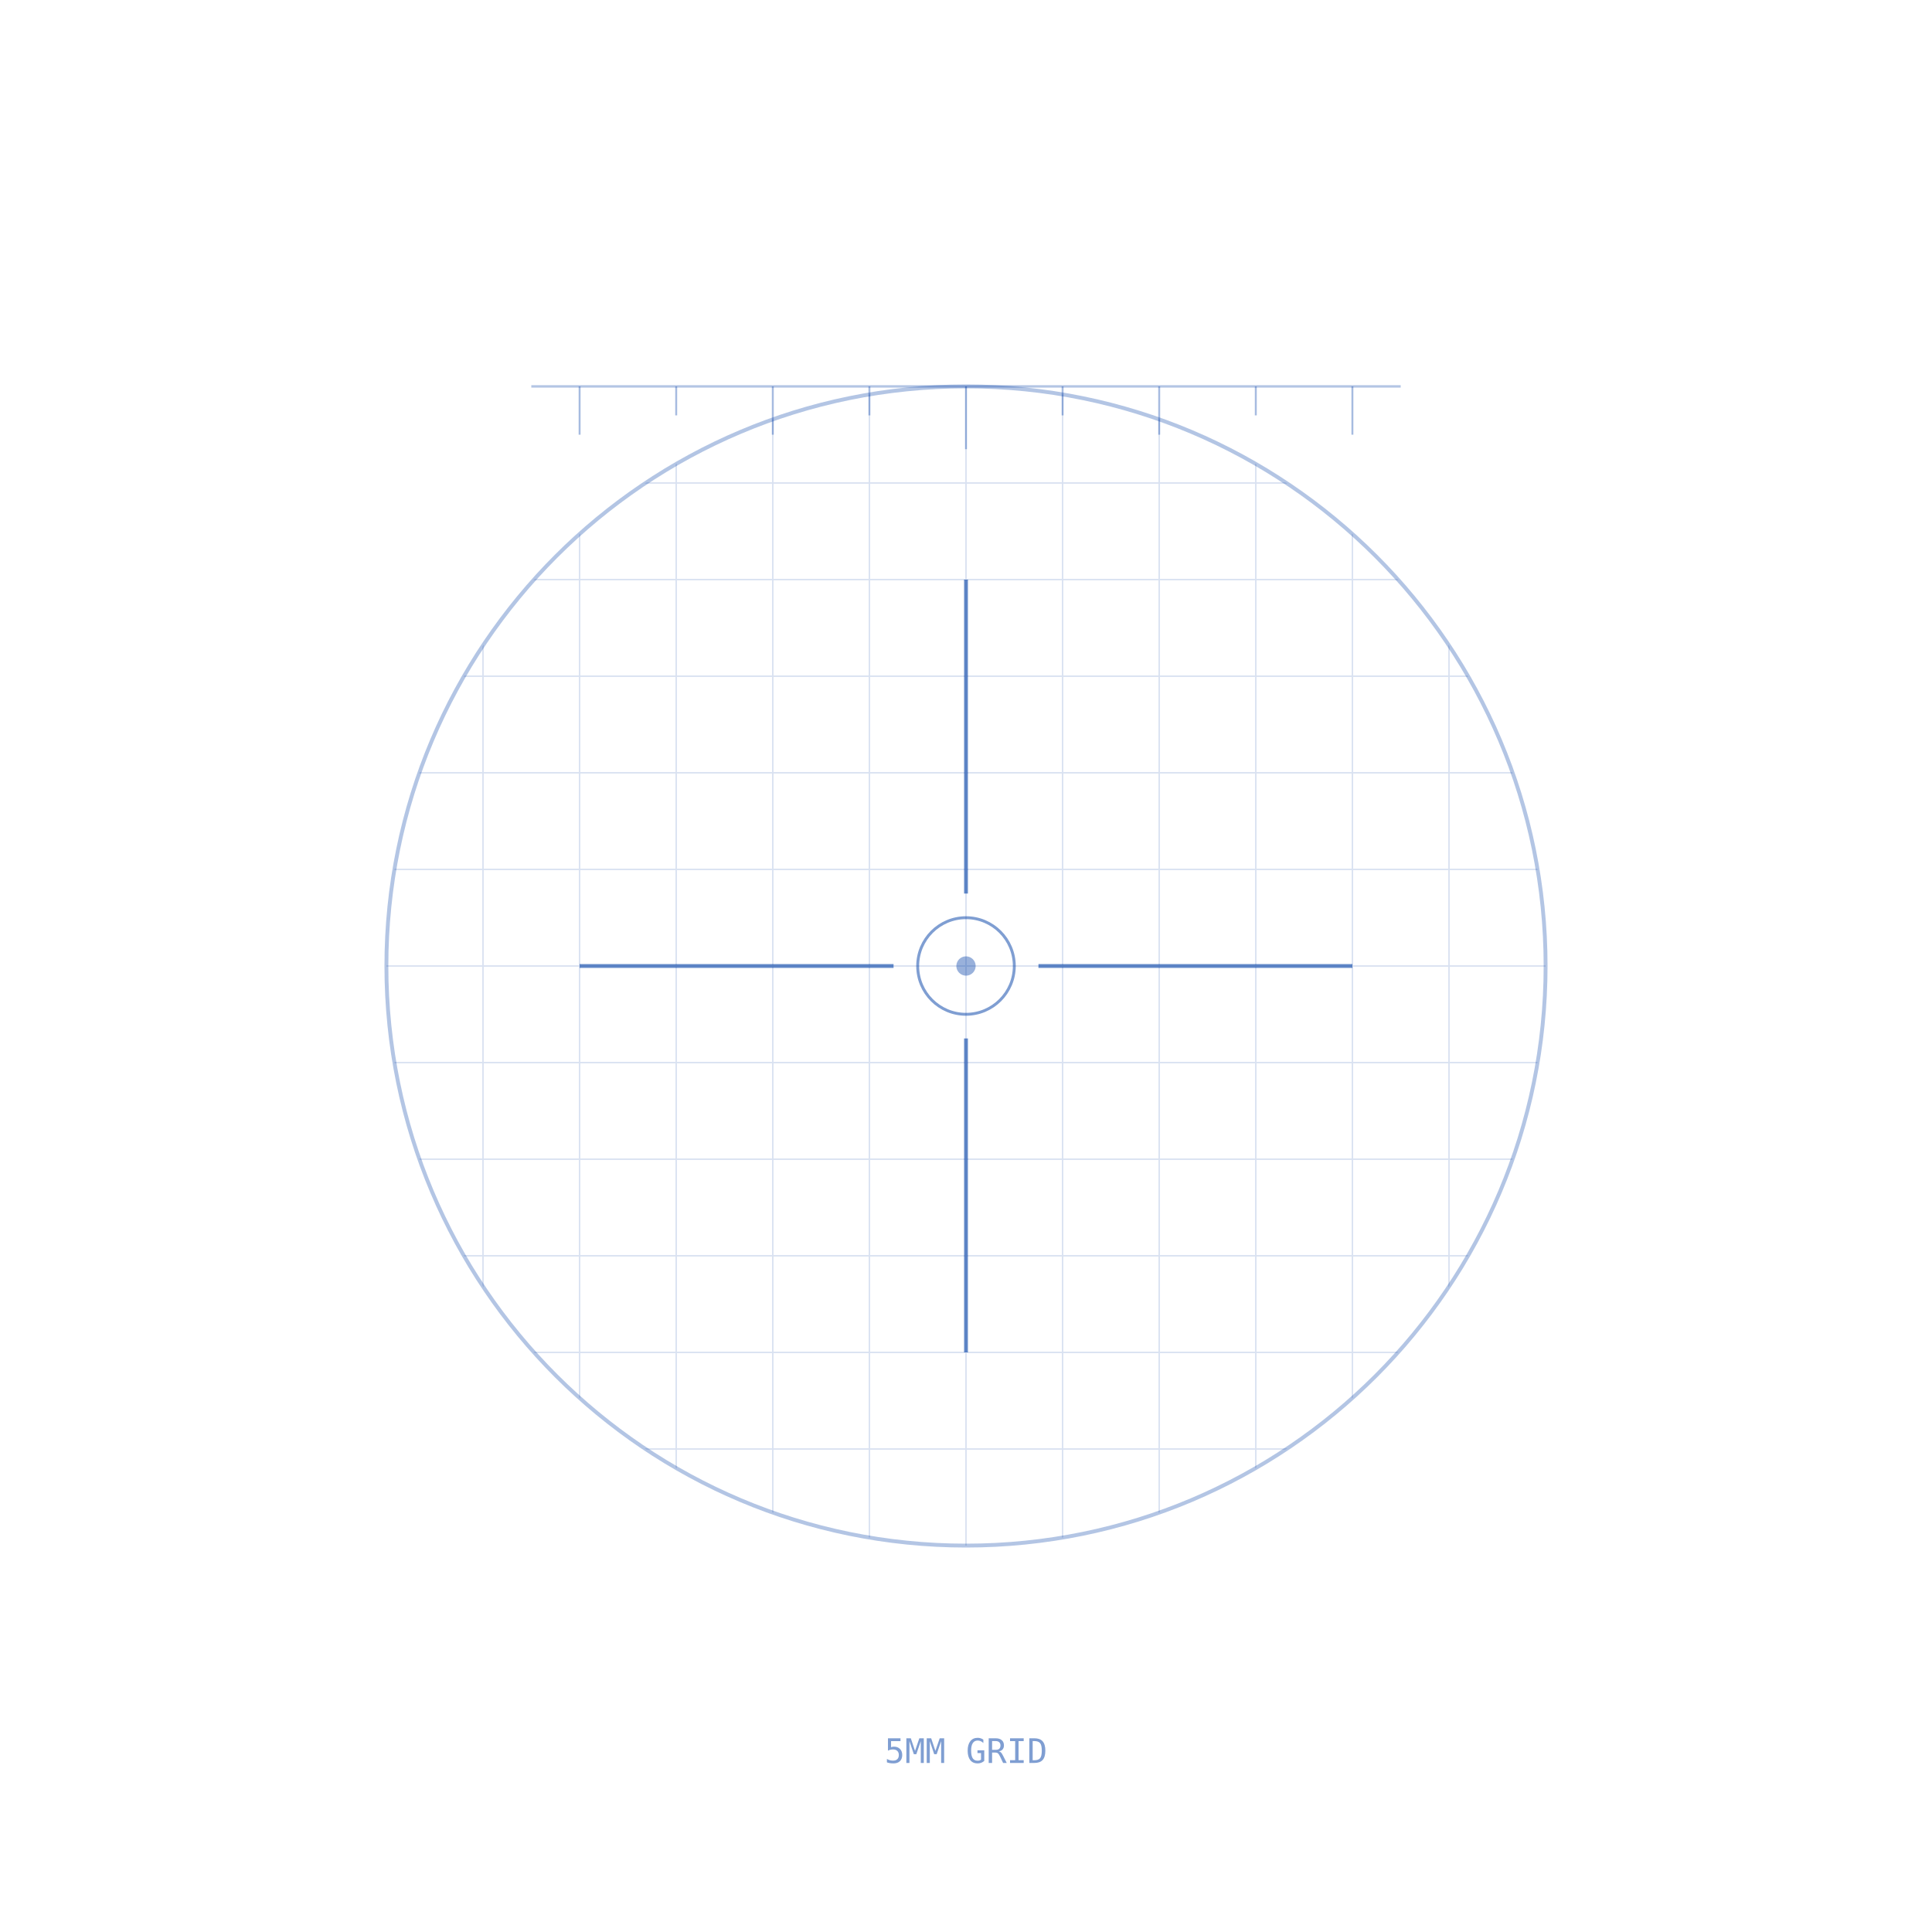
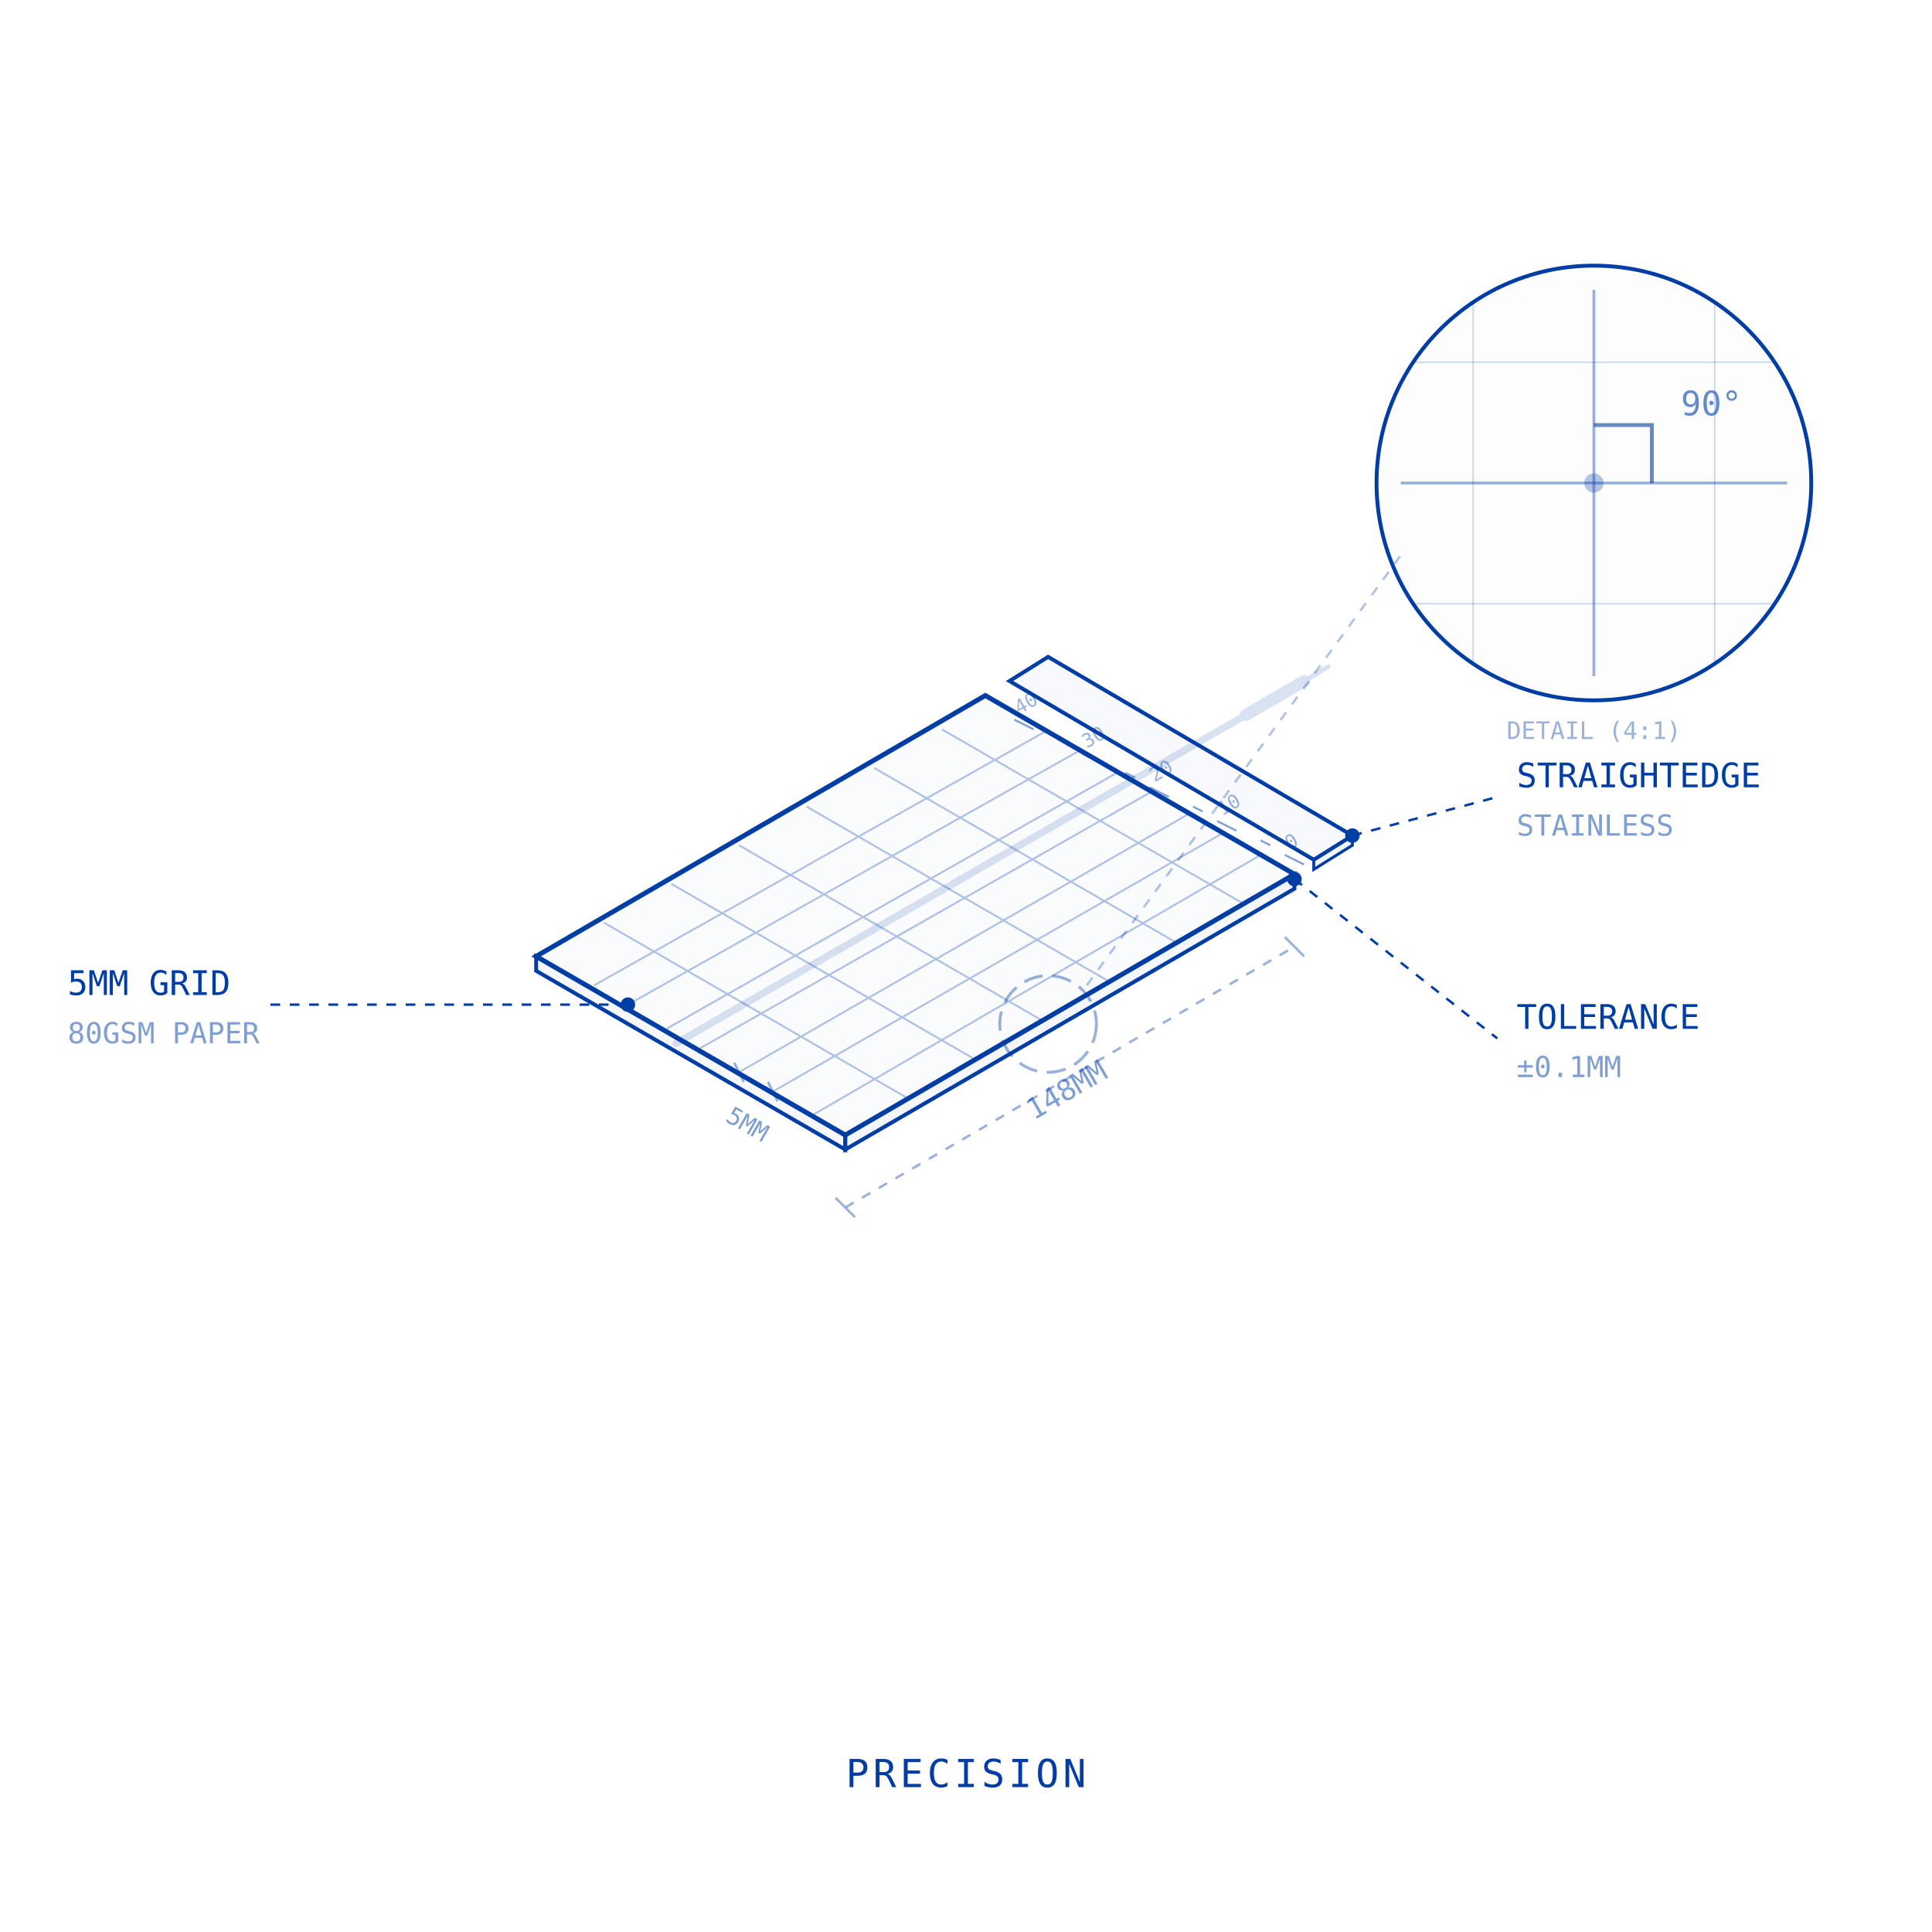
<svg xmlns="http://www.w3.org/2000/svg" viewBox="0 0 400 400" fill="none">
  <defs>
-     <clipPath id="precision-grid-clip">
-       <circle cx="200" cy="200" r="120" />
+     <clipPath id="precision-page-clip">
+       <polygon points="175,235 268,181 204,144 111,198" />
+     </clipPath>
+     <clipPath id="precision-inset-clip">
+       <circle cx="330" cy="100" r="45" />
    </clipPath>
  </defs>
-   <g clip-path="url(#precision-grid-clip)" stroke="#003DA5" stroke-width="0.3" opacity="0.15">
-     <line x1="80" y1="100" x2="320" y2="100" />
-     <line x1="80" y1="120" x2="320" y2="120" />
-     <line x1="80" y1="140" x2="320" y2="140" />
-     <line x1="80" y1="160" x2="320" y2="160" />
-     <line x1="80" y1="180" x2="320" y2="180" />
-     <line x1="80" y1="200" x2="320" y2="200" />
-     <line x1="80" y1="220" x2="320" y2="220" />
-     <line x1="80" y1="240" x2="320" y2="240" />
-     <line x1="80" y1="260" x2="320" y2="260" />
-     <line x1="80" y1="280" x2="320" y2="280" />
-     <line x1="80" y1="300" x2="320" y2="300" />
-     <line x1="100" y1="80" x2="100" y2="320" />
-     <line x1="120" y1="80" x2="120" y2="320" />
-     <line x1="140" y1="80" x2="140" y2="320" />
-     <line x1="160" y1="80" x2="160" y2="320" />
-     <line x1="180" y1="80" x2="180" y2="320" />
-     <line x1="200" y1="80" x2="200" y2="320" />
-     <line x1="220" y1="80" x2="220" y2="320" />
-     <line x1="240" y1="80" x2="240" y2="320" />
-     <line x1="260" y1="80" x2="260" y2="320" />
-     <line x1="280" y1="80" x2="280" y2="320" />
-     <line x1="300" y1="80" x2="300" y2="320" />
+   <g>
+     <polygon points="175,235 268,181 204,144 111,198" stroke="#003DA5" stroke-width="1" fill="rgba(0,61,165,0.02)" />
+     <g clip-path="url(#precision-page-clip)" stroke="#003DA5" stroke-width="0.4" opacity="0.3">
+       <line x1="168" y1="231" x2="261" y2="177" />
+       <line x1="160" y1="226" x2="254" y2="172" />
+       <line x1="153" y1="222" x2="247" y2="168" />
+       <line x1="145" y1="217" x2="240" y2="163" />
+       <line x1="138" y1="213" x2="233" y2="159" />
+       <line x1="130" y1="208" x2="226" y2="154" />
+       <line x1="123" y1="204" x2="219" y2="150" />
+       <line x1="189" y1="228" x2="125" y2="191" />
+       <line x1="203" y1="220" x2="139" y2="183" />
+       <line x1="217" y1="212" x2="153" y2="175" />
+       <line x1="231" y1="204" x2="167" y2="167" />
+       <line x1="245" y1="196" x2="181" y2="159" />
+       <line x1="259" y1="188" x2="195" y2="151" />
+     </g>
+     <polygon points="175,235 268,181 268,184 175,238" stroke="#003DA5" stroke-width="0.8" fill="rgba(0,61,165,0.05)" />
+     <polygon points="175,235 111,198 111,201 175,238" stroke="#003DA5" stroke-width="0.8" fill="rgba(0,61,165,0.04)" />
  </g>
-   <circle cx="200" cy="200" r="120" stroke="#003DA5" stroke-width="0.8" fill="none" opacity="0.3" />
-   <g stroke="#003DA5" stroke-width="0.8" opacity="0.6">
-     <line x1="120" y1="200" x2="185" y2="200" />
-     <line x1="215" y1="200" x2="280" y2="200" />
-     <line x1="200" y1="120" x2="200" y2="185" />
-     <line x1="200" y1="215" x2="200" y2="280" />
+   <g>
+     <polygon points="272,178 280,173 217,136 209,141" stroke="#003DA5" stroke-width="0.8" fill="rgba(0,61,165,0.03)" />
+     <polygon points="272,178 280,173 280,175 272,180" stroke="#003DA5" stroke-width="0.6" fill="rgba(0,61,165,0.05)" />
+     <g stroke="#003DA5" stroke-width="0.4" opacity="0.5">
+       <line x1="270" y1="179" x2="266" y2="177" />
+       <line x1="256" y1="172" x2="252" y2="170" />
+       <line x1="242" y1="165" x2="238" y2="163" />
+       <line x1="228" y1="158" x2="224" y2="156" />
+       <line x1="214" y1="151" x2="210" y2="149" />
+       <line x1="263" y1="175" x2="261" y2="174" />
+       <line x1="249" y1="168" x2="247" y2="167" />
+       <line x1="235" y1="161" x2="233" y2="160" />
+       <line x1="221" y1="154" x2="219" y2="153" />
+     </g>
+     <g font-family="'VT323', monospace" font-size="4" fill="#003DA5" opacity="0.4">
+       <text x="267" y="176" transform="rotate(-30, 267, 176)">0</text>
+       <text x="253" y="169" transform="rotate(-30, 253, 169)">10</text>
+       <text x="239" y="162" transform="rotate(-30, 239, 162)">20</text>
+       <text x="225" y="155" transform="rotate(-30, 225, 155)">30</text>
+       <text x="211" y="148" transform="rotate(-30, 211, 148)">40</text>
+     </g>
  </g>
-   <circle cx="200" cy="200" r="10" stroke="#003DA5" stroke-width="0.6" fill="none" opacity="0.5" />
-   <circle cx="200" cy="200" r="2" fill="#003DA5" opacity="0.4" />
-   <g stroke="#003DA5" stroke-width="0.4" opacity="0.35">
-     <line x1="120" y1="80" x2="120" y2="90" />
-     <line x1="140" y1="80" x2="140" y2="86" />
-     <line x1="160" y1="80" x2="160" y2="90" />
-     <line x1="180" y1="80" x2="180" y2="86" />
-     <line x1="200" y1="80" x2="200" y2="93" />
-     <line x1="220" y1="80" x2="220" y2="86" />
-     <line x1="240" y1="80" x2="240" y2="90" />
-     <line x1="260" y1="80" x2="260" y2="86" />
-     <line x1="280" y1="80" x2="280" y2="90" />
+   <g>
+     <circle cx="217" cy="212" r="10" stroke="#003DA5" stroke-width="0.6" stroke-dasharray="4 2" fill="none" opacity="0.4" />
+     <line x1="225" y1="204" x2="290" y2="115" stroke="#003DA5" stroke-width="0.5" stroke-dasharray="2 2" opacity="0.3" />
+     <circle cx="330" cy="100" r="45" stroke="#003DA5" stroke-width="0.8" fill="rgba(0,61,165,0.01)" />
+     <g clip-path="url(#precision-inset-clip)">
+       <line x1="290" y1="100" x2="370" y2="100" stroke="#003DA5" stroke-width="0.6" opacity="0.4" />
+       <line x1="330" y1="60" x2="330" y2="140" stroke="#003DA5" stroke-width="0.6" opacity="0.4" />
+       <line x1="290" y1="75" x2="370" y2="75" stroke="#003DA5" stroke-width="0.3" opacity="0.2" />
+       <line x1="290" y1="125" x2="370" y2="125" stroke="#003DA5" stroke-width="0.3" opacity="0.2" />
+       <line x1="305" y1="60" x2="305" y2="140" stroke="#003DA5" stroke-width="0.3" opacity="0.2" />
+       <line x1="355" y1="60" x2="355" y2="140" stroke="#003DA5" stroke-width="0.3" opacity="0.2" />
+       <path d="M330,88 L342,88 L342,100" stroke="#003DA5" stroke-width="0.8" fill="none" opacity="0.6" />
+       <circle cx="330" cy="100" r="2" fill="#003DA5" opacity="0.3" />
+     </g>
+     <text x="330" y="153" font-family="'VT323', monospace" font-size="5" fill="#003DA5" text-anchor="middle" opacity="0.4">
+       DETAIL (4:1)
+     </text>
  </g>
-   <line x1="110" y1="80" x2="290" y2="80" stroke="#003DA5" stroke-width="0.5" opacity="0.3" />
-   <text x="200" y="365" font-family="'VT323', monospace" font-size="7" fill="#003DA5" text-anchor="middle" opacity="0.5">
-     5MM GRID
+   <g opacity="0.15">
+     <line x1="140" y1="216" x2="258" y2="148" stroke="#003DA5" stroke-width="1.5" stroke-linecap="round" />
+     <line x1="258" y1="148" x2="270" y2="141" stroke="#003DA5" stroke-width="2.5" stroke-linecap="round" />
+     <line x1="270" y1="141" x2="275" y2="138" stroke="#003DA5" stroke-width="1" stroke-linecap="round" />
+   </g>
+   <g>
+     <line x1="130" y1="208" x2="55" y2="208" stroke="#003DA5" stroke-width="0.5" stroke-dasharray="2 2" />
+     <circle cx="130" cy="208" r="1.5" fill="#003DA5" />
+     <text x="14" y="206" font-family="'VT323', monospace" font-size="7" fill="#003DA5">
+       5MM GRID
+     </text>
+     <text x="14" y="216" font-family="'VT323', monospace" font-size="6" fill="#003DA5" opacity="0.5">
+       80GSM PAPER
+     </text>
+     <text x="348" y="86" font-family="'VT323', monospace" font-size="7" fill="#003DA5" opacity="0.6">
+       90°
+     </text>
+     <line x1="268" y1="182" x2="310" y2="215" stroke="#003DA5" stroke-width="0.5" stroke-dasharray="2 2" />
+     <circle cx="268" cy="182" r="1.5" fill="#003DA5" />
+     <text x="314" y="213" font-family="'VT323', monospace" font-size="7" fill="#003DA5">
+       TOLERANCE
+     </text>
+     <text x="314" y="223" font-family="'VT323', monospace" font-size="6" fill="#003DA5" opacity="0.5">
+       ±0.1MM
+     </text>
+     <line x1="280" y1="173" x2="310" y2="165" stroke="#003DA5" stroke-width="0.5" stroke-dasharray="2 2" />
+     <circle cx="280" cy="173" r="1.5" fill="#003DA5" />
+     <text x="314" y="163" font-family="'VT323', monospace" font-size="7" fill="#003DA5">
+       STRAIGHTEDGE
+     </text>
+     <text x="314" y="173" font-family="'VT323', monospace" font-size="6" fill="#003DA5" opacity="0.5">
+       STAINLESS
+     </text>
+   </g>
+   <g>
+     <g stroke="#003DA5" stroke-width="0.5" opacity="0.4">
+       <line x1="160" y1="226" x2="153" y2="222" stroke-dasharray="2 2" />
+       <line x1="159" y1="224" x2="161" y2="228" />
+       <line x1="152" y1="220" x2="154" y2="224" />
+     </g>
+     <text x="150" y="232" font-family="'VT323', monospace" font-size="5" fill="#003DA5" opacity="0.5" transform="rotate(30, 150, 232)">
+       5MM
+     </text>
+     <g stroke="#003DA5" stroke-width="0.5" opacity="0.4">
+       <line x1="175" y1="250" x2="268" y2="196" stroke-dasharray="2 2" />
+       <line x1="173" y1="248" x2="177" y2="252" />
+       <line x1="266" y1="194" x2="270" y2="198" />
+     </g>
+     <text x="214" y="232" font-family="'VT323', monospace" font-size="6" fill="#003DA5" opacity="0.5" transform="rotate(-30, 214, 232)">
+       148MM
+     </text>
+   </g>
+   <text x="200" y="370" font-family="'VT323', monospace" font-size="8" fill="#003DA5" text-anchor="middle" letter-spacing="0.1em">
+     PRECISION
  </text>
</svg>
